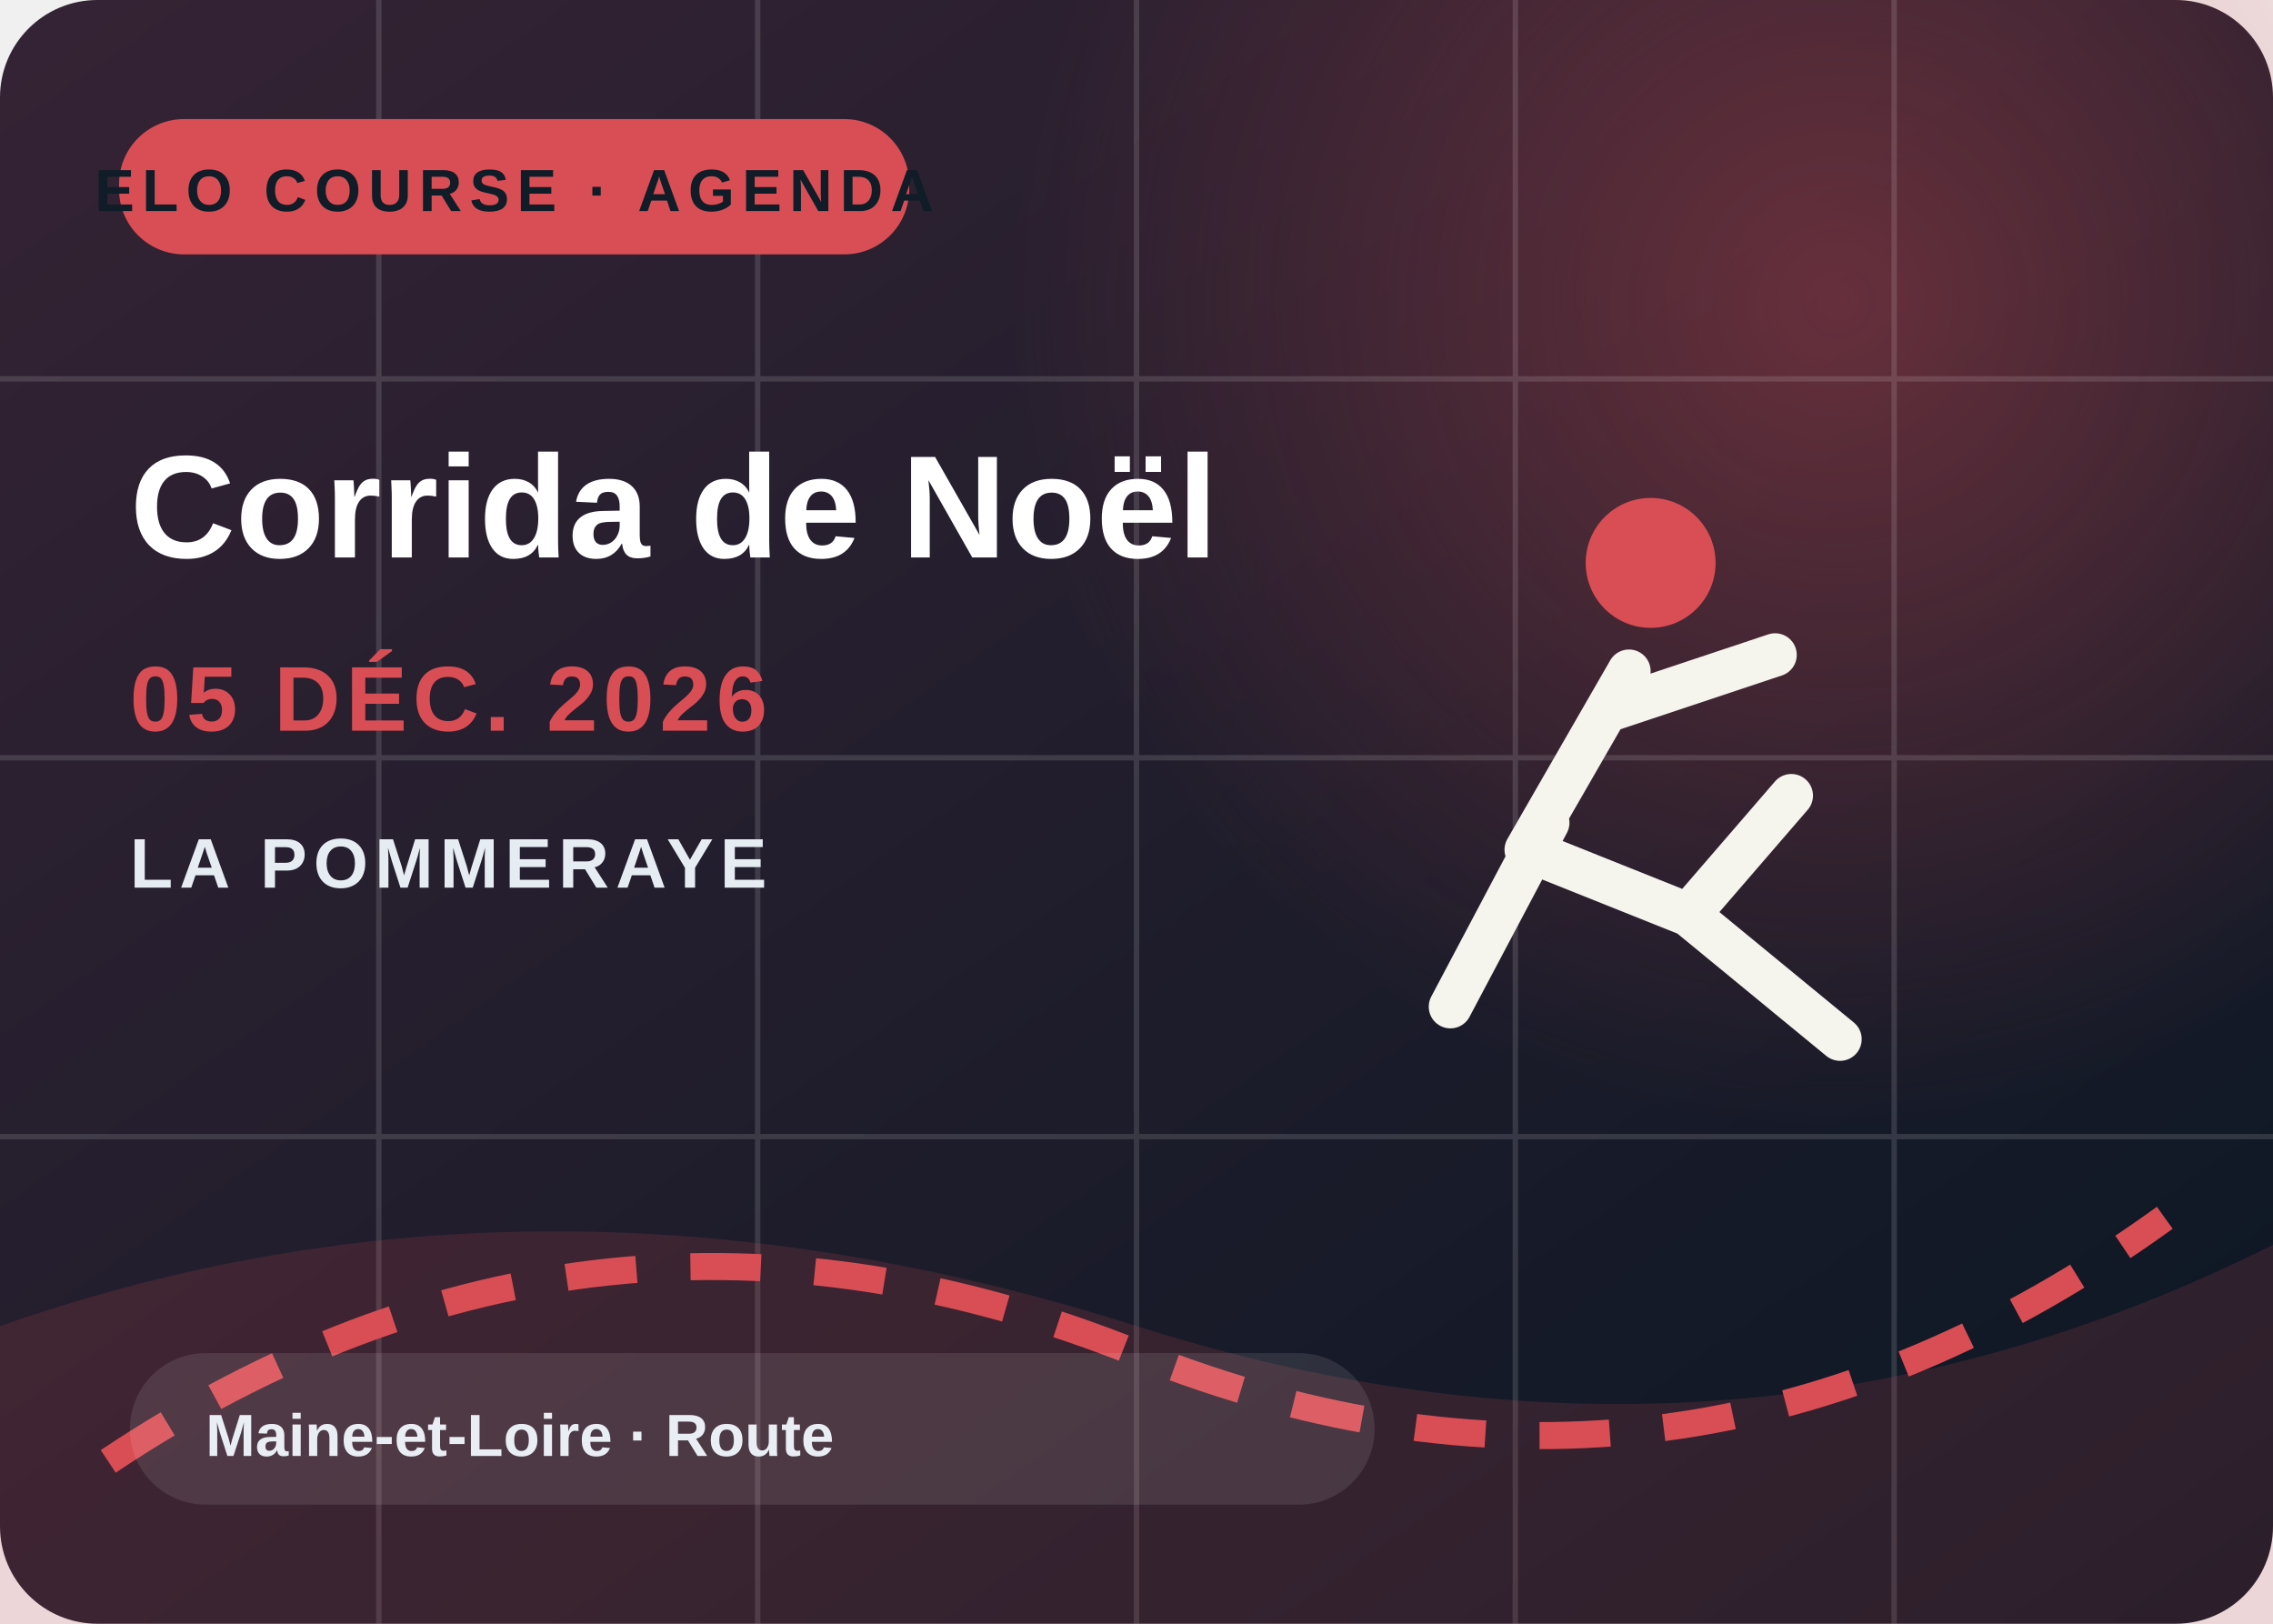
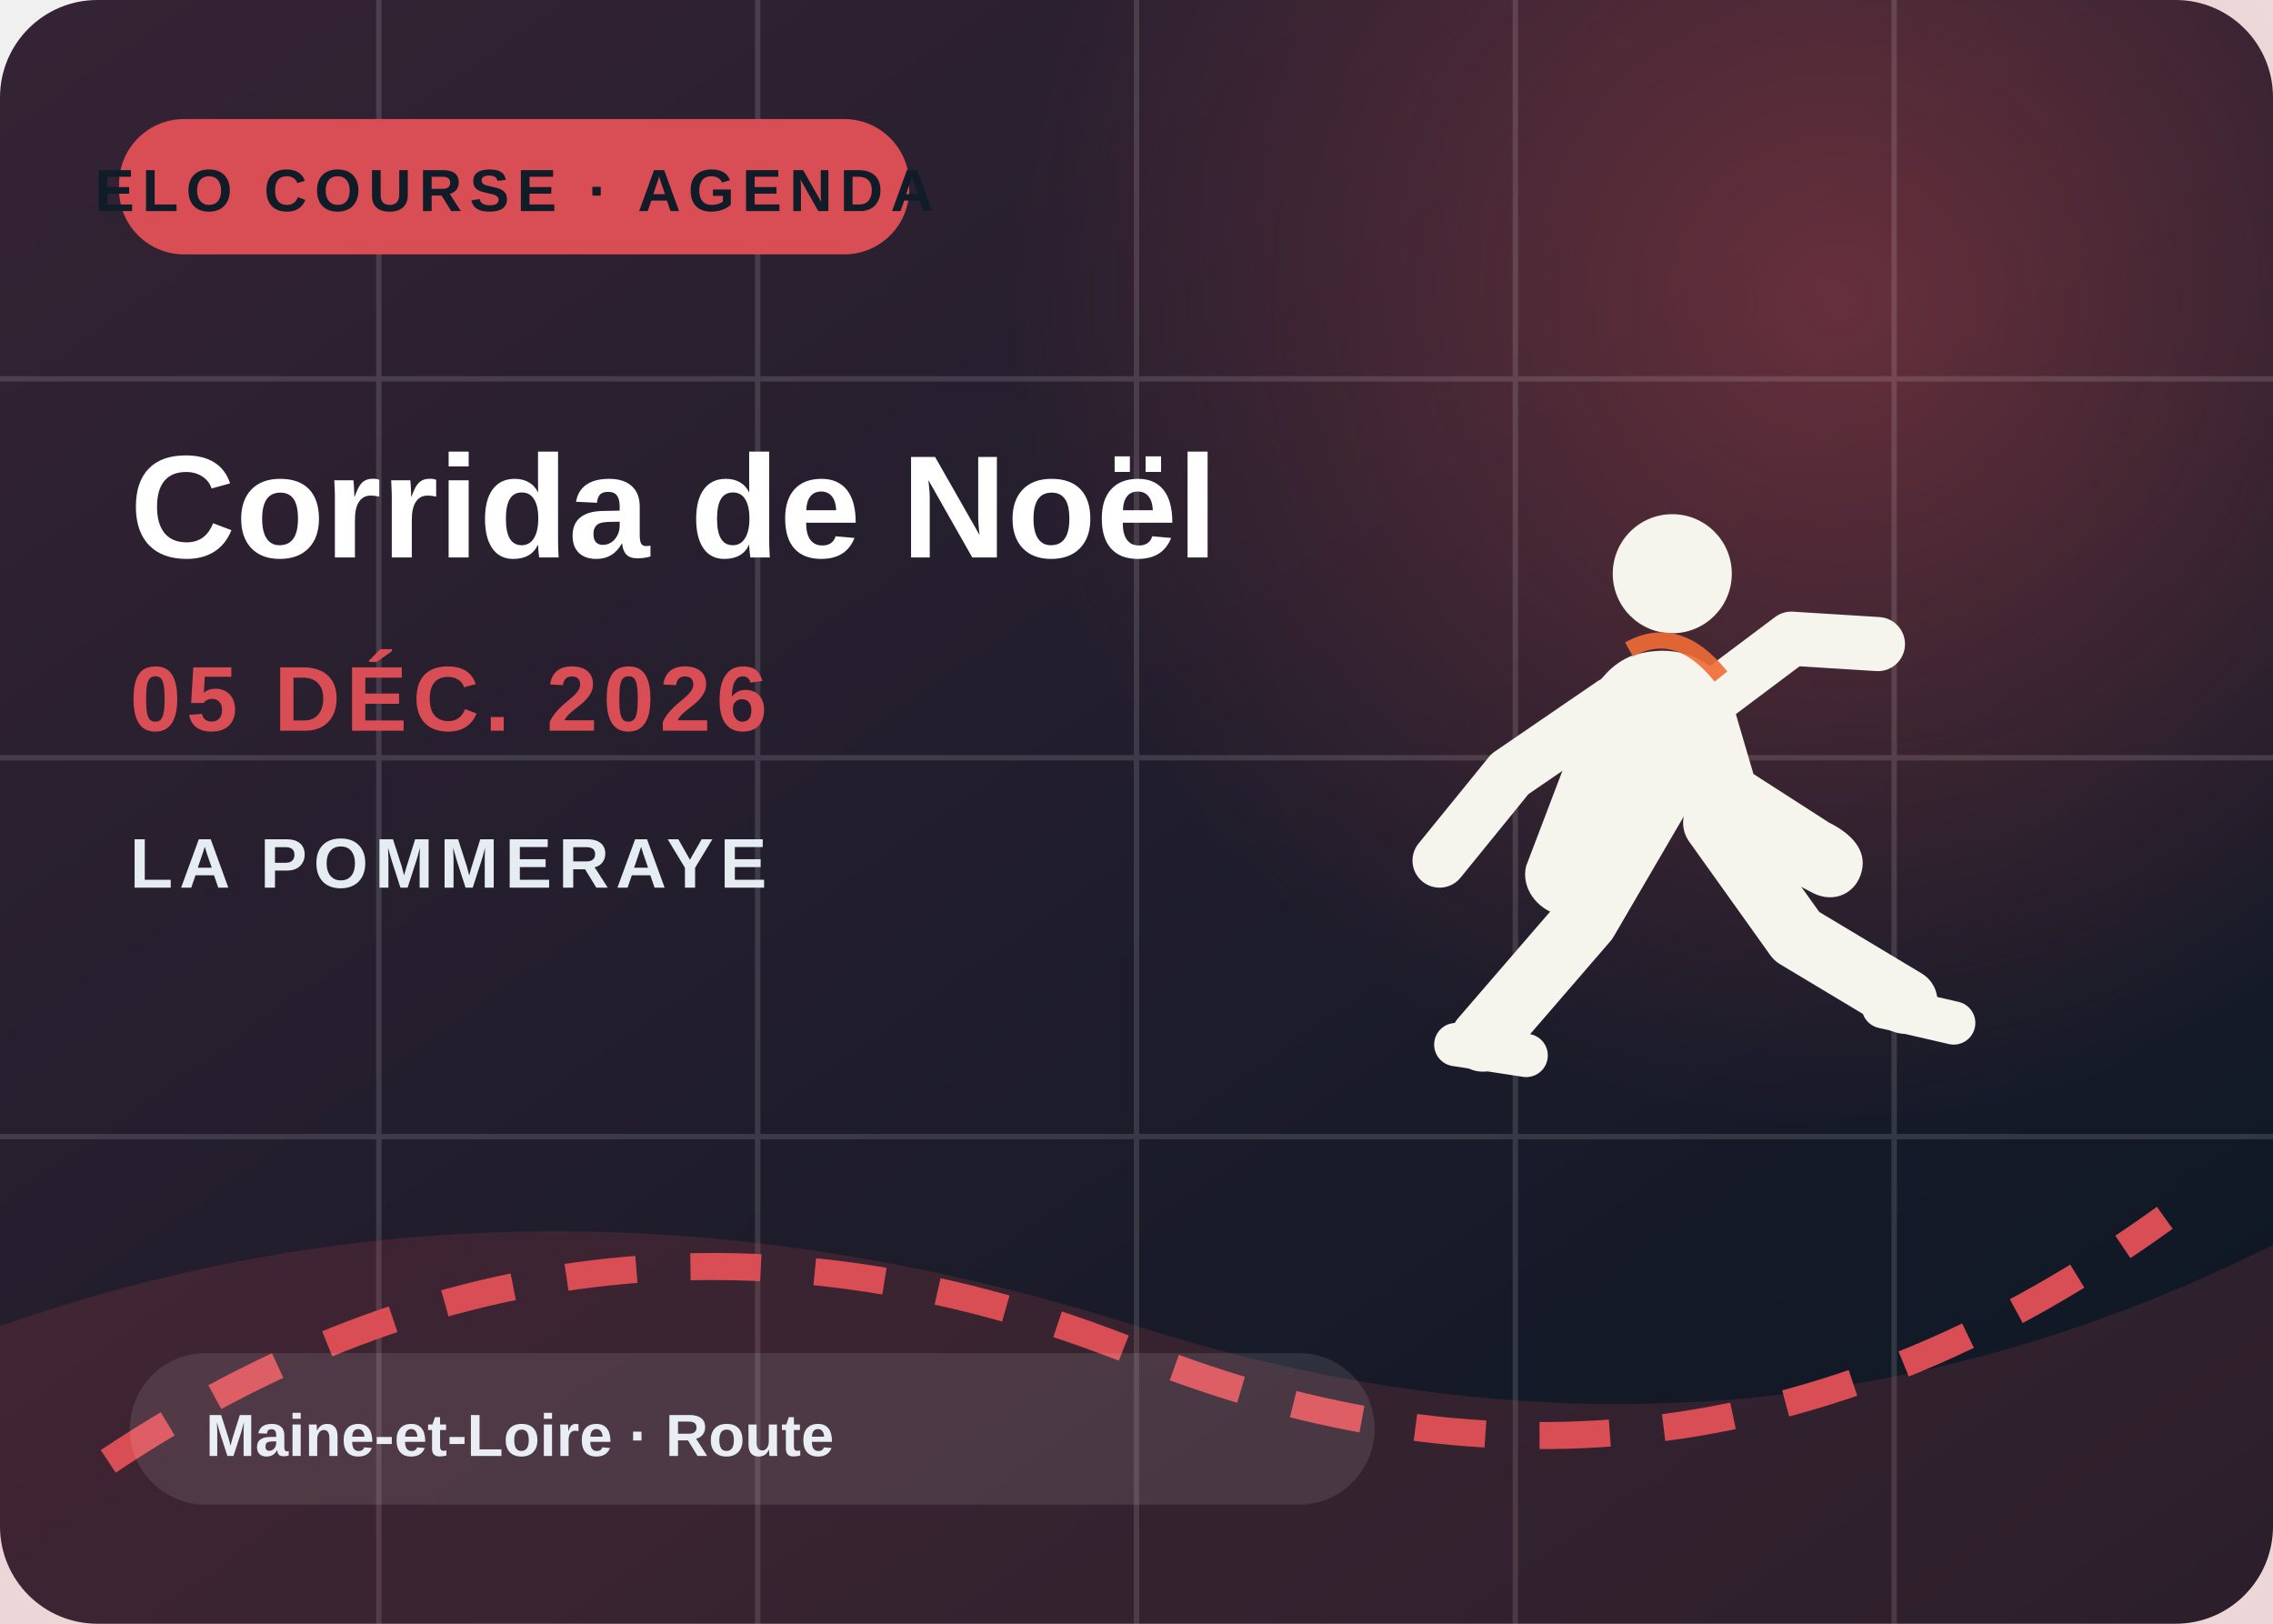
<svg xmlns="http://www.w3.org/2000/svg" viewBox="0 0 420 300" role="img" aria-label="Corrida de Noël – 05 DÉC. 2026 – LA POMMERAYE">
  <defs>
    <linearGradient id="g" x1="0" y1="0" x2="1" y2="1">
      <stop stop-color="#352334" />
      <stop offset="1" stop-color="#0b1724" />
    </linearGradient>
    <radialGradient id="glow">
      <stop stop-color="#d94e54" stop-opacity=".38" />
      <stop offset="1" stop-color="#d94e54" stop-opacity="0" />
    </radialGradient>
  </defs>
  <rect width="420" height="300" rx="18" fill="url(#g)" />
  <circle cx="340" cy="55" r="155" fill="url(#glow)" />
  <g opacity=".13" stroke="#fff">
    <path d="M0 70H420M0 140H420M0 210H420" />
    <path d="M70 0V300M140 0V300M210 0V300M280 0V300M350 0V300" />
  </g>
  <path d="M0 245 Q100 210 210 245 T420 230 V340 H0Z" fill="#d94e54" opacity=".16" />
  <path d="M20 270 Q110 210 210 250 T400 225" fill="none" stroke="#d94e54" stroke-width="5" stroke-dasharray="13 10" />
-   <g transform="translate(270 104)" fill="none" stroke="#f5f4ed" stroke-width="8" stroke-linecap="round" stroke-linejoin="round">
-     <circle cx="35" cy="0" r="12" fill="#d94e54" stroke="none" />
-     <path d="M31 20L12 53 42 65 61 43M16 48L-2 82M42 65L70 88M28 27L58 17" />
+   <g transform="translate(270 101)">
+     <circle cx="39" cy="5" r="11" fill="#f5f4ed" />
+     <path d="M32 20 C26 22 22 29 20 38 L12 59 C11 63 14 67 18 68 C22 69 25 66 27 62 L37 43 L48 55 L65 64 C69 66 73 64 74 60 C75 56 72 53 68 51 L54 42 L49 25 C45 20 39 18 32 20Z" fill="#f5f4ed" />
+     <path d="M28 29 L9 42 L-4 58" fill="none" stroke="#f5f4ed" stroke-width="10" stroke-linecap="round" stroke-linejoin="round" />
+     <path d="M45 29 L61 17 L77 18" fill="none" stroke="#f5f4ed" stroke-width="10" stroke-linecap="round" stroke-linejoin="round" />
+     <path d="M37 45 L23 69 L4 91" fill="none" stroke="#f5f4ed" stroke-width="12" stroke-linecap="round" stroke-linejoin="round" />
+     <path d="M47 51 L62 72 L82 84" fill="none" stroke="#f5f4ed" stroke-width="12" stroke-linecap="round" stroke-linejoin="round" />
+     <path d="M-1 92 L12 94 M78 85 L91 88" fill="none" stroke="#f5f4ed" stroke-width="8" stroke-linecap="round" />
+     <path d="M31 19 Q40 14 48 24" fill="none" stroke="#ef6b35" stroke-width="3" opacity=".9" />
  </g>
  <rect x="22" y="22" width="146" height="25" rx="12" fill="#d94e54" />
  <text x="95" y="39" text-anchor="middle" fill="#101c27" font-family="Arial,sans-serif" font-size="11" font-weight="800" letter-spacing="1.4">ELO COURSE · AGENDA</text>
  <text x="24" y="103" fill="#fff" font-family="Arial,sans-serif" font-size="27" font-weight="800">Corrida de Noël</text>
  <text x="24" y="135" fill="#d94e54" font-family="Arial,sans-serif" font-size="17" font-weight="800" letter-spacing="1">05 DÉC. 2026</text>
  <text x="24" y="164" fill="#e5edf3" font-family="Arial,sans-serif" font-size="13" font-weight="700" letter-spacing="1.2">LA POMMERAYE</text>
  <rect x="24" y="250" width="230" height="28" rx="14" fill="#fff" fill-opacity=".1" />
  <text x="38" y="269" fill="#e8eef4" font-family="Arial,sans-serif" font-size="11" font-weight="700">Maine-et-Loire · Route</text>
</svg>
